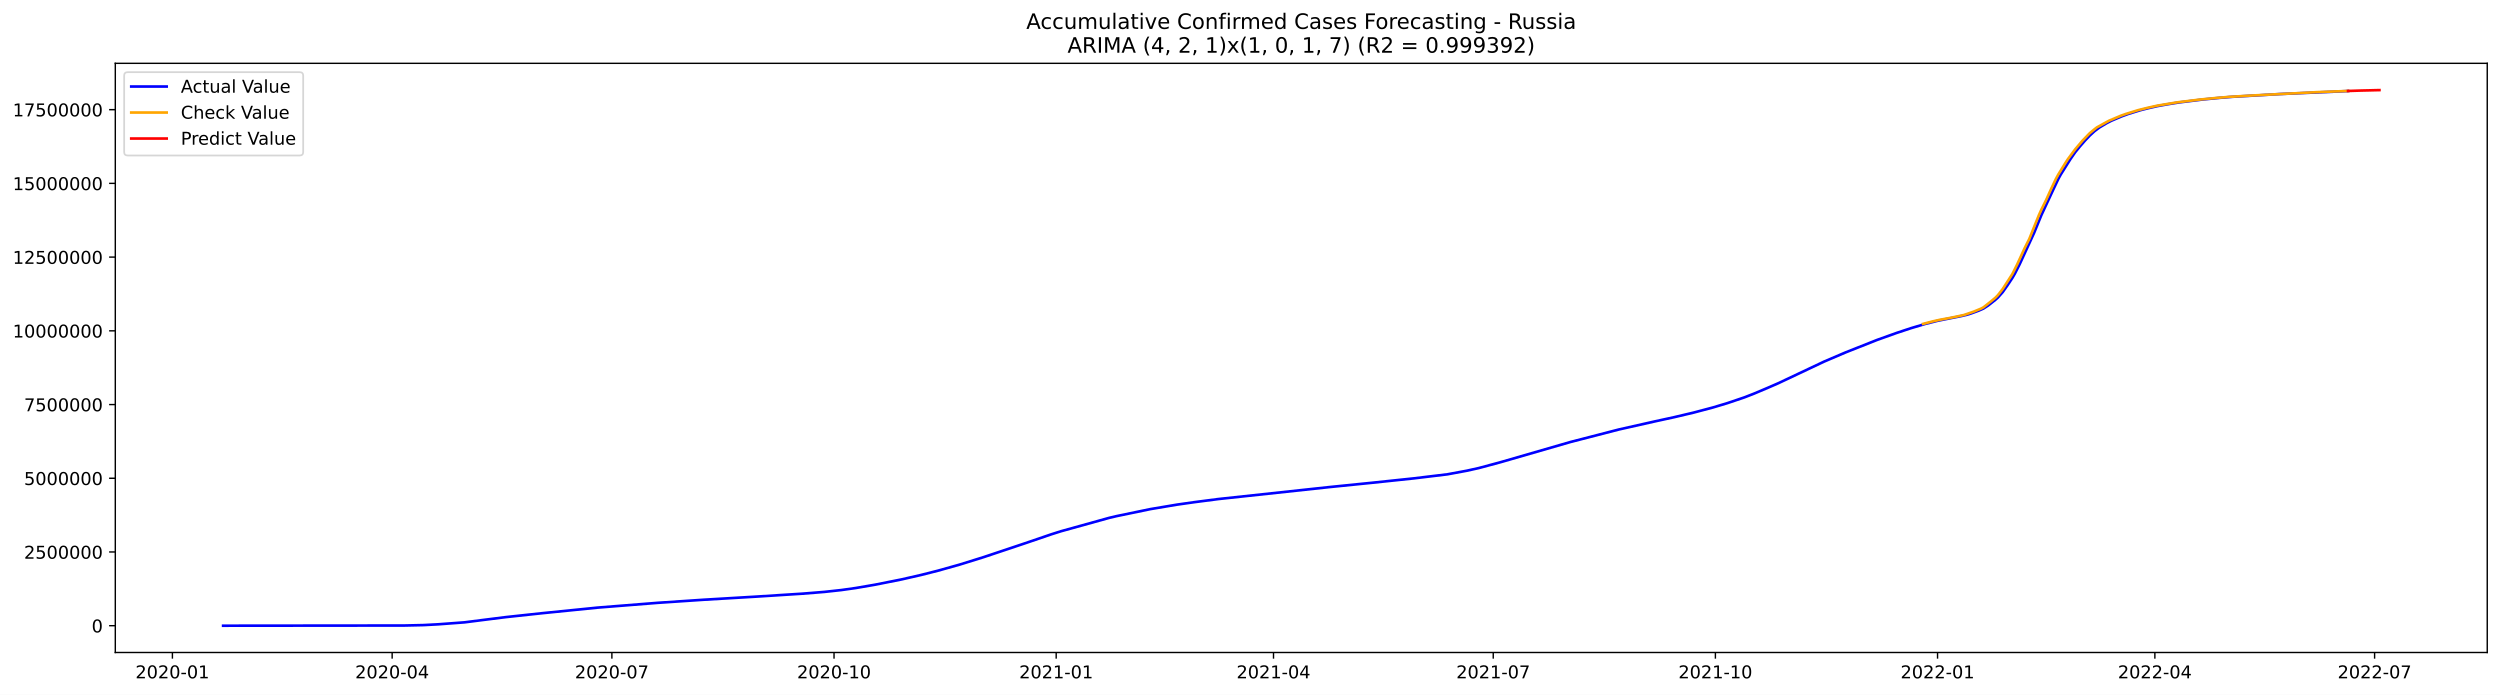
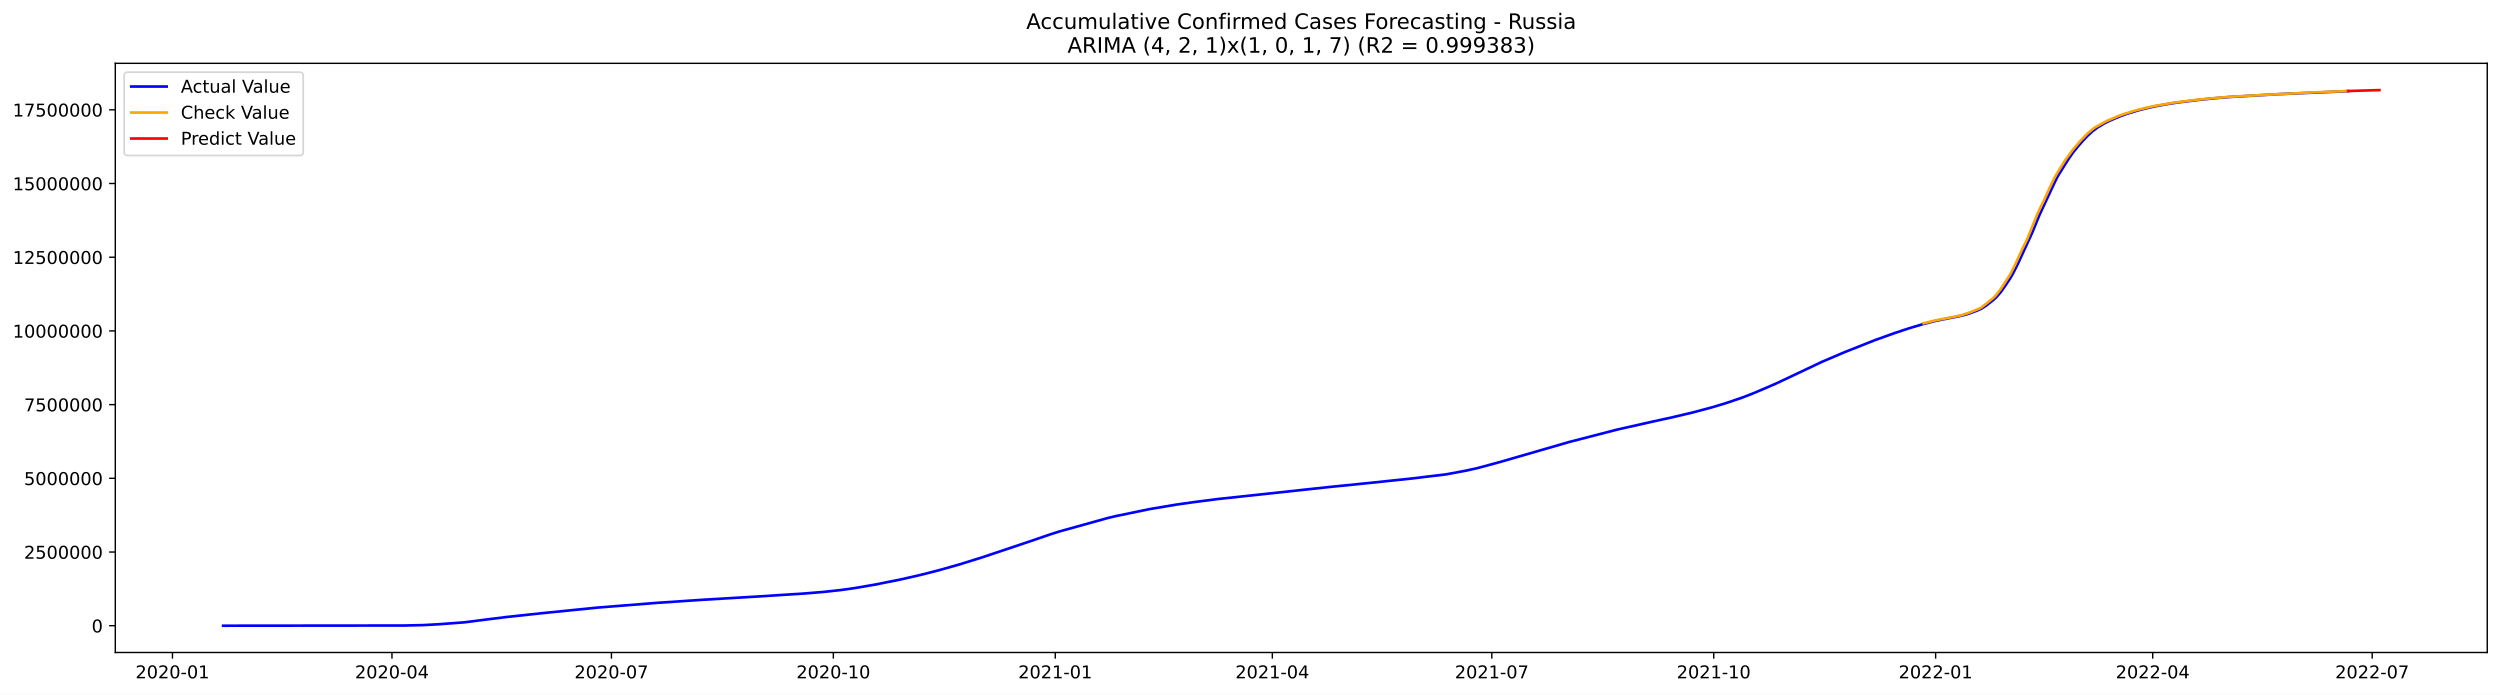
<svg xmlns="http://www.w3.org/2000/svg" xmlns:xlink="http://www.w3.org/1999/xlink" width="1411.5pt" height="392.274pt" viewBox="0 0 1411.5 392.274" version="1.1">
  <defs>
    <style type="text/css">*{stroke-linejoin: round; stroke-linecap: butt}</style>
  </defs>
  <g id="figure_1">
    <g id="patch_1">
      <path d="M 0 392.274  L 1411.5 392.274  L 1411.5 0  L 0 0  z " style="fill: #ffffff" />
    </g>
    <g id="axes_1">
      <g id="patch_2">
        <path d="M 65.1 368.396  L 1404.3 368.396  L 1404.3 35.755  L 65.1 35.755  z " style="fill: #ffffff" />
      </g>
      <g id="matplotlib.axis_1">
        <g id="xtick_1">
          <g id="line2d_1">
            <defs>
-               <path id="ma2955de0ef" d="M 0 0  L 0 3.5  " style="stroke: #000000; stroke-width: 0.8" />
+               <path id="m2bcd491596" d="M 0 0  L 0 3.5  " style="stroke: #000000; stroke-width: 0.8" />
            </defs>
            <g>
-               <use xlink:href="#ma2955de0ef" x="97.343" y="368.396" style="stroke: #000000; stroke-width: 0.8" />
+               <use xlink:href="#m2bcd491596" x="97.375" y="368.396" style="stroke: #000000; stroke-width: 0.8" />
            </g>
          </g>
          <g id="text_1">
-             <g transform="translate(76.45137 382.9939)scale(0.1 -0.1)">
+             <g transform="translate(76.4834 382.9939)scale(0.1 -0.1)">
              <defs>
                <path id="DejaVuSans-32" d="M 1228 531  L 3431 531  L 3431 0  L 469 0  L 469 531  Q 828 903 1448 1529  Q 2069 2156 2228 2338  Q 2531 2678 2651 2914  Q 2772 3150 2772 3378  Q 2772 3750 2511 3984  Q 2250 4219 1831 4219  Q 1534 4219 1204 4116  Q 875 4013 500 3803  L 500 4441  Q 881 4594 1212 4672  Q 1544 4750 1819 4750  Q 2544 4750 2975 4387  Q 3406 4025 3406 3419  Q 3406 3131 3298 2873  Q 3191 2616 2906 2266  Q 2828 2175 2409 1742  Q 1991 1309 1228 531  z " transform="scale(0.015625)" />
                <path id="DejaVuSans-30" d="M 2034 4250  Q 1547 4250 1301 3770  Q 1056 3291 1056 2328  Q 1056 1369 1301 889  Q 1547 409 2034 409  Q 2525 409 2770 889  Q 3016 1369 3016 2328  Q 3016 3291 2770 3770  Q 2525 4250 2034 4250  z M 2034 4750  Q 2819 4750 3233 4129  Q 3647 3509 3647 2328  Q 3647 1150 3233 529  Q 2819 -91 2034 -91  Q 1250 -91 836 529  Q 422 1150 422 2328  Q 422 3509 836 4129  Q 1250 4750 2034 4750  z " transform="scale(0.015625)" />
                <path id="DejaVuSans-2d" d="M 313 2009  L 1997 2009  L 1997 1497  L 313 1497  L 313 2009  z " transform="scale(0.015625)" />
                <path id="DejaVuSans-31" d="M 794 531  L 1825 531  L 1825 4091  L 703 3866  L 703 4441  L 1819 4666  L 2450 4666  L 2450 531  L 3481 531  L 3481 0  L 794 0  L 794 531  z " transform="scale(0.015625)" />
              </defs>
              <use xlink:href="#DejaVuSans-32" />
              <use xlink:href="#DejaVuSans-30" x="63.623" />
              <use xlink:href="#DejaVuSans-32" x="127.246" />
              <use xlink:href="#DejaVuSans-30" x="190.869" />
              <use xlink:href="#DejaVuSans-2d" x="254.492" />
              <use xlink:href="#DejaVuSans-30" x="290.576" />
              <use xlink:href="#DejaVuSans-31" x="354.199" />
            </g>
          </g>
        </g>
        <g id="xtick_2">
          <g id="line2d_2">
            <g>
-               <use xlink:href="#ma2955de0ef" x="221.406" y="368.396" style="stroke: #000000; stroke-width: 0.8" />
+               <use xlink:href="#m2bcd491596" x="221.299" y="368.396" style="stroke: #000000; stroke-width: 0.8" />
            </g>
          </g>
          <g id="text_2">
-             <g transform="translate(200.5145 382.9939)scale(0.1 -0.1)">
+             <g transform="translate(200.4077 382.9939)scale(0.1 -0.1)">
              <defs>
                <path id="DejaVuSans-34" d="M 2419 4116  L 825 1625  L 2419 1625  L 2419 4116  z M 2253 4666  L 3047 4666  L 3047 1625  L 3713 1625  L 3713 1100  L 3047 1100  L 3047 0  L 2419 0  L 2419 1100  L 313 1100  L 313 1709  L 2253 4666  z " transform="scale(0.015625)" />
              </defs>
              <use xlink:href="#DejaVuSans-32" />
              <use xlink:href="#DejaVuSans-30" x="63.623" />
              <use xlink:href="#DejaVuSans-32" x="127.246" />
              <use xlink:href="#DejaVuSans-30" x="190.869" />
              <use xlink:href="#DejaVuSans-2d" x="254.492" />
              <use xlink:href="#DejaVuSans-30" x="290.576" />
              <use xlink:href="#DejaVuSans-34" x="354.199" />
            </g>
          </g>
        </g>
        <g id="xtick_3">
          <g id="line2d_3">
            <g>
-               <use xlink:href="#ma2955de0ef" x="345.469" y="368.396" style="stroke: #000000; stroke-width: 0.8" />
+               <use xlink:href="#m2bcd491596" x="345.223" y="368.396" style="stroke: #000000; stroke-width: 0.8" />
            </g>
          </g>
          <g id="text_3">
-             <g transform="translate(324.5776 382.9939)scale(0.1 -0.1)">
+             <g transform="translate(324.3321 382.9939)scale(0.1 -0.1)">
              <defs>
                <path id="DejaVuSans-37" d="M 525 4666  L 3525 4666  L 3525 4397  L 1831 0  L 1172 0  L 2766 4134  L 525 4134  L 525 4666  z " transform="scale(0.015625)" />
              </defs>
              <use xlink:href="#DejaVuSans-32" />
              <use xlink:href="#DejaVuSans-30" x="63.623" />
              <use xlink:href="#DejaVuSans-32" x="127.246" />
              <use xlink:href="#DejaVuSans-30" x="190.869" />
              <use xlink:href="#DejaVuSans-2d" x="254.492" />
              <use xlink:href="#DejaVuSans-30" x="290.576" />
              <use xlink:href="#DejaVuSans-37" x="354.199" />
            </g>
          </g>
        </g>
        <g id="xtick_4">
          <g id="line2d_4">
            <g>
-               <use xlink:href="#ma2955de0ef" x="470.895" y="368.396" style="stroke: #000000; stroke-width: 0.8" />
+               <use xlink:href="#m2bcd491596" x="470.51" y="368.396" style="stroke: #000000; stroke-width: 0.8" />
            </g>
          </g>
          <g id="text_4">
-             <g transform="translate(450.0041 382.9939)scale(0.1 -0.1)">
+             <g transform="translate(449.6182 382.9939)scale(0.1 -0.1)">
              <use xlink:href="#DejaVuSans-32" />
              <use xlink:href="#DejaVuSans-30" x="63.623" />
              <use xlink:href="#DejaVuSans-32" x="127.246" />
              <use xlink:href="#DejaVuSans-30" x="190.869" />
              <use xlink:href="#DejaVuSans-2d" x="254.492" />
              <use xlink:href="#DejaVuSans-31" x="290.576" />
              <use xlink:href="#DejaVuSans-30" x="354.199" />
            </g>
          </g>
        </g>
        <g id="xtick_5">
          <g id="line2d_5">
            <g>
-               <use xlink:href="#ma2955de0ef" x="596.322" y="368.396" style="stroke: #000000; stroke-width: 0.8" />
+               <use xlink:href="#m2bcd491596" x="595.796" y="368.396" style="stroke: #000000; stroke-width: 0.8" />
            </g>
          </g>
          <g id="text_5">
-             <g transform="translate(575.4305 382.9939)scale(0.1 -0.1)">
+             <g transform="translate(574.9044 382.9939)scale(0.1 -0.1)">
              <use xlink:href="#DejaVuSans-32" />
              <use xlink:href="#DejaVuSans-30" x="63.623" />
              <use xlink:href="#DejaVuSans-32" x="127.246" />
              <use xlink:href="#DejaVuSans-31" x="190.869" />
              <use xlink:href="#DejaVuSans-2d" x="254.492" />
              <use xlink:href="#DejaVuSans-30" x="290.576" />
              <use xlink:href="#DejaVuSans-31" x="354.199" />
            </g>
          </g>
        </g>
        <g id="xtick_6">
          <g id="line2d_6">
            <g>
-               <use xlink:href="#ma2955de0ef" x="719.022" y="368.396" style="stroke: #000000; stroke-width: 0.8" />
+               <use xlink:href="#m2bcd491596" x="718.358" y="368.396" style="stroke: #000000; stroke-width: 0.8" />
            </g>
          </g>
          <g id="text_6">
-             <g transform="translate(698.1303 382.9939)scale(0.1 -0.1)">
+             <g transform="translate(697.4669 382.9939)scale(0.1 -0.1)">
              <use xlink:href="#DejaVuSans-32" />
              <use xlink:href="#DejaVuSans-30" x="63.623" />
              <use xlink:href="#DejaVuSans-32" x="127.246" />
              <use xlink:href="#DejaVuSans-31" x="190.869" />
              <use xlink:href="#DejaVuSans-2d" x="254.492" />
              <use xlink:href="#DejaVuSans-30" x="290.576" />
              <use xlink:href="#DejaVuSans-34" x="354.199" />
            </g>
          </g>
        </g>
        <g id="xtick_7">
          <g id="line2d_7">
            <g>
-               <use xlink:href="#ma2955de0ef" x="843.085" y="368.396" style="stroke: #000000; stroke-width: 0.8" />
+               <use xlink:href="#m2bcd491596" x="842.283" y="368.396" style="stroke: #000000; stroke-width: 0.8" />
            </g>
          </g>
          <g id="text_7">
-             <g transform="translate(822.1934 382.9939)scale(0.1 -0.1)">
+             <g transform="translate(821.3913 382.9939)scale(0.1 -0.1)">
              <use xlink:href="#DejaVuSans-32" />
              <use xlink:href="#DejaVuSans-30" x="63.623" />
              <use xlink:href="#DejaVuSans-32" x="127.246" />
              <use xlink:href="#DejaVuSans-31" x="190.869" />
              <use xlink:href="#DejaVuSans-2d" x="254.492" />
              <use xlink:href="#DejaVuSans-30" x="290.576" />
              <use xlink:href="#DejaVuSans-37" x="354.199" />
            </g>
          </g>
        </g>
        <g id="xtick_8">
          <g id="line2d_8">
            <g>
-               <use xlink:href="#ma2955de0ef" x="968.511" y="368.396" style="stroke: #000000; stroke-width: 0.8" />
+               <use xlink:href="#m2bcd491596" x="967.569" y="368.396" style="stroke: #000000; stroke-width: 0.8" />
            </g>
          </g>
          <g id="text_8">
-             <g transform="translate(947.6199 382.9939)scale(0.1 -0.1)">
+             <g transform="translate(946.6774 382.9939)scale(0.1 -0.1)">
              <use xlink:href="#DejaVuSans-32" />
              <use xlink:href="#DejaVuSans-30" x="63.623" />
              <use xlink:href="#DejaVuSans-32" x="127.246" />
              <use xlink:href="#DejaVuSans-31" x="190.869" />
              <use xlink:href="#DejaVuSans-2d" x="254.492" />
              <use xlink:href="#DejaVuSans-31" x="290.576" />
              <use xlink:href="#DejaVuSans-30" x="354.199" />
            </g>
          </g>
        </g>
        <g id="xtick_9">
          <g id="line2d_9">
            <g>
-               <use xlink:href="#ma2955de0ef" x="1093.938" y="368.396" style="stroke: #000000; stroke-width: 0.8" />
+               <use xlink:href="#m2bcd491596" x="1092.855" y="368.396" style="stroke: #000000; stroke-width: 0.8" />
            </g>
          </g>
          <g id="text_9">
-             <g transform="translate(1073.046 382.9939)scale(0.1 -0.1)">
+             <g transform="translate(1071.964 382.9939)scale(0.1 -0.1)">
              <use xlink:href="#DejaVuSans-32" />
              <use xlink:href="#DejaVuSans-30" x="63.623" />
              <use xlink:href="#DejaVuSans-32" x="127.246" />
              <use xlink:href="#DejaVuSans-32" x="190.869" />
              <use xlink:href="#DejaVuSans-2d" x="254.492" />
              <use xlink:href="#DejaVuSans-30" x="290.576" />
              <use xlink:href="#DejaVuSans-31" x="354.199" />
            </g>
          </g>
        </g>
        <g id="xtick_10">
          <g id="line2d_10">
            <g>
-               <use xlink:href="#ma2955de0ef" x="1216.637" y="368.396" style="stroke: #000000; stroke-width: 0.8" />
+               <use xlink:href="#m2bcd491596" x="1215.418" y="368.396" style="stroke: #000000; stroke-width: 0.8" />
            </g>
          </g>
          <g id="text_10">
-             <g transform="translate(1195.746 382.9939)scale(0.1 -0.1)">
+             <g transform="translate(1194.526 382.9939)scale(0.1 -0.1)">
              <use xlink:href="#DejaVuSans-32" />
              <use xlink:href="#DejaVuSans-30" x="63.623" />
              <use xlink:href="#DejaVuSans-32" x="127.246" />
              <use xlink:href="#DejaVuSans-32" x="190.869" />
              <use xlink:href="#DejaVuSans-2d" x="254.492" />
              <use xlink:href="#DejaVuSans-30" x="290.576" />
              <use xlink:href="#DejaVuSans-34" x="354.199" />
            </g>
          </g>
        </g>
        <g id="xtick_11">
          <g id="line2d_11">
            <g>
-               <use xlink:href="#ma2955de0ef" x="1340.701" y="368.396" style="stroke: #000000; stroke-width: 0.8" />
+               <use xlink:href="#m2bcd491596" x="1339.342" y="368.396" style="stroke: #000000; stroke-width: 0.8" />
            </g>
          </g>
          <g id="text_11">
-             <g transform="translate(1319.809 382.9939)scale(0.1 -0.1)">
+             <g transform="translate(1318.45 382.9939)scale(0.1 -0.1)">
              <use xlink:href="#DejaVuSans-32" />
              <use xlink:href="#DejaVuSans-30" x="63.623" />
              <use xlink:href="#DejaVuSans-32" x="127.246" />
              <use xlink:href="#DejaVuSans-32" x="190.869" />
              <use xlink:href="#DejaVuSans-2d" x="254.492" />
              <use xlink:href="#DejaVuSans-30" x="290.576" />
              <use xlink:href="#DejaVuSans-37" x="354.199" />
            </g>
          </g>
        </g>
      </g>
      <g id="matplotlib.axis_2">
        <g id="ytick_1">
          <g id="line2d_12">
            <defs>
-               <path id="m920e3a5fd8" d="M 0 0  L -3.5 0  " style="stroke: #000000; stroke-width: 0.8" />
+               <path id="mdafde682a3" d="M 0 0  L -3.5 0  " style="stroke: #000000; stroke-width: 0.8" />
            </defs>
            <g>
-               <use xlink:href="#m920e3a5fd8" x="65.1" y="353.276" style="stroke: #000000; stroke-width: 0.8" />
+               <use xlink:href="#mdafde682a3" x="65.1" y="353.276" style="stroke: #000000; stroke-width: 0.8" />
            </g>
          </g>
          <g id="text_12">
            <g transform="translate(51.7375 357.0747)scale(0.1 -0.1)">
              <use xlink:href="#DejaVuSans-30" />
            </g>
          </g>
        </g>
        <g id="ytick_2">
          <g id="line2d_13">
            <g>
-               <use xlink:href="#m920e3a5fd8" x="65.1" y="311.653" style="stroke: #000000; stroke-width: 0.8" />
+               <use xlink:href="#mdafde682a3" x="65.1" y="311.666" style="stroke: #000000; stroke-width: 0.8" />
            </g>
          </g>
          <g id="text_13">
-             <g transform="translate(13.5625 315.4525)scale(0.1 -0.1)">
+             <g transform="translate(13.5625 315.4649)scale(0.1 -0.1)">
              <defs>
                <path id="DejaVuSans-35" d="M 691 4666  L 3169 4666  L 3169 4134  L 1269 4134  L 1269 2991  Q 1406 3038 1543 3061  Q 1681 3084 1819 3084  Q 2600 3084 3056 2656  Q 3513 2228 3513 1497  Q 3513 744 3044 326  Q 2575 -91 1722 -91  Q 1428 -91 1123 -41  Q 819 9 494 109  L 494 744  Q 775 591 1075 516  Q 1375 441 1709 441  Q 2250 441 2565 725  Q 2881 1009 2881 1497  Q 2881 1984 2565 2268  Q 2250 2553 1709 2553  Q 1456 2553 1204 2497  Q 953 2441 691 2322  L 691 4666  z " transform="scale(0.015625)" />
              </defs>
              <use xlink:href="#DejaVuSans-32" />
              <use xlink:href="#DejaVuSans-35" x="63.623" />
              <use xlink:href="#DejaVuSans-30" x="127.246" />
              <use xlink:href="#DejaVuSans-30" x="190.869" />
              <use xlink:href="#DejaVuSans-30" x="254.492" />
              <use xlink:href="#DejaVuSans-30" x="318.115" />
              <use xlink:href="#DejaVuSans-30" x="381.738" />
            </g>
          </g>
        </g>
        <g id="ytick_3">
          <g id="line2d_14">
            <g>
-               <use xlink:href="#m920e3a5fd8" x="65.1" y="270.031" style="stroke: #000000; stroke-width: 0.8" />
+               <use xlink:href="#mdafde682a3" x="65.1" y="270.056" style="stroke: #000000; stroke-width: 0.8" />
            </g>
          </g>
          <g id="text_14">
-             <g transform="translate(13.5625 273.8302)scale(0.1 -0.1)">
+             <g transform="translate(13.5625 273.8552)scale(0.1 -0.1)">
              <use xlink:href="#DejaVuSans-35" />
              <use xlink:href="#DejaVuSans-30" x="63.623" />
              <use xlink:href="#DejaVuSans-30" x="127.246" />
              <use xlink:href="#DejaVuSans-30" x="190.869" />
              <use xlink:href="#DejaVuSans-30" x="254.492" />
              <use xlink:href="#DejaVuSans-30" x="318.115" />
              <use xlink:href="#DejaVuSans-30" x="381.738" />
            </g>
          </g>
        </g>
        <g id="ytick_4">
          <g id="line2d_15">
            <g>
-               <use xlink:href="#m920e3a5fd8" x="65.1" y="228.409" style="stroke: #000000; stroke-width: 0.8" />
+               <use xlink:href="#mdafde682a3" x="65.1" y="228.446" style="stroke: #000000; stroke-width: 0.8" />
            </g>
          </g>
          <g id="text_15">
-             <g transform="translate(13.5625 232.2079)scale(0.1 -0.1)">
+             <g transform="translate(13.5625 232.2454)scale(0.1 -0.1)">
              <use xlink:href="#DejaVuSans-37" />
              <use xlink:href="#DejaVuSans-35" x="63.623" />
              <use xlink:href="#DejaVuSans-30" x="127.246" />
              <use xlink:href="#DejaVuSans-30" x="190.869" />
              <use xlink:href="#DejaVuSans-30" x="254.492" />
              <use xlink:href="#DejaVuSans-30" x="318.115" />
              <use xlink:href="#DejaVuSans-30" x="381.738" />
            </g>
          </g>
        </g>
        <g id="ytick_5">
          <g id="line2d_16">
            <g>
-               <use xlink:href="#m920e3a5fd8" x="65.1" y="186.786" style="stroke: #000000; stroke-width: 0.8" />
+               <use xlink:href="#mdafde682a3" x="65.1" y="186.836" style="stroke: #000000; stroke-width: 0.8" />
            </g>
          </g>
          <g id="text_16">
-             <g transform="translate(7.2 190.5857)scale(0.1 -0.1)">
+             <g transform="translate(7.2 190.6356)scale(0.1 -0.1)">
              <use xlink:href="#DejaVuSans-31" />
              <use xlink:href="#DejaVuSans-30" x="63.623" />
              <use xlink:href="#DejaVuSans-30" x="127.246" />
              <use xlink:href="#DejaVuSans-30" x="190.869" />
              <use xlink:href="#DejaVuSans-30" x="254.492" />
              <use xlink:href="#DejaVuSans-30" x="318.115" />
              <use xlink:href="#DejaVuSans-30" x="381.738" />
              <use xlink:href="#DejaVuSans-30" x="445.361" />
            </g>
          </g>
        </g>
        <g id="ytick_6">
          <g id="line2d_17">
            <g>
-               <use xlink:href="#m920e3a5fd8" x="65.1" y="145.164" style="stroke: #000000; stroke-width: 0.8" />
+               <use xlink:href="#mdafde682a3" x="65.1" y="145.227" style="stroke: #000000; stroke-width: 0.8" />
            </g>
          </g>
          <g id="text_17">
-             <g transform="translate(7.2 148.9634)scale(0.1 -0.1)">
+             <g transform="translate(7.2 149.0258)scale(0.1 -0.1)">
              <use xlink:href="#DejaVuSans-31" />
              <use xlink:href="#DejaVuSans-32" x="63.623" />
              <use xlink:href="#DejaVuSans-35" x="127.246" />
              <use xlink:href="#DejaVuSans-30" x="190.869" />
              <use xlink:href="#DejaVuSans-30" x="254.492" />
              <use xlink:href="#DejaVuSans-30" x="318.115" />
              <use xlink:href="#DejaVuSans-30" x="381.738" />
              <use xlink:href="#DejaVuSans-30" x="445.361" />
            </g>
          </g>
        </g>
        <g id="ytick_7">
          <g id="line2d_18">
            <g>
-               <use xlink:href="#m920e3a5fd8" x="65.1" y="103.542" style="stroke: #000000; stroke-width: 0.8" />
+               <use xlink:href="#mdafde682a3" x="65.1" y="103.617" style="stroke: #000000; stroke-width: 0.8" />
            </g>
          </g>
          <g id="text_18">
-             <g transform="translate(7.2 107.3411)scale(0.1 -0.1)">
+             <g transform="translate(7.2 107.4161)scale(0.1 -0.1)">
              <use xlink:href="#DejaVuSans-31" />
              <use xlink:href="#DejaVuSans-35" x="63.623" />
              <use xlink:href="#DejaVuSans-30" x="127.246" />
              <use xlink:href="#DejaVuSans-30" x="190.869" />
              <use xlink:href="#DejaVuSans-30" x="254.492" />
              <use xlink:href="#DejaVuSans-30" x="318.115" />
              <use xlink:href="#DejaVuSans-30" x="381.738" />
              <use xlink:href="#DejaVuSans-30" x="445.361" />
            </g>
          </g>
        </g>
        <g id="ytick_8">
          <g id="line2d_19">
            <g>
-               <use xlink:href="#m920e3a5fd8" x="65.1" y="61.92" style="stroke: #000000; stroke-width: 0.8" />
+               <use xlink:href="#mdafde682a3" x="65.1" y="62.007" style="stroke: #000000; stroke-width: 0.8" />
            </g>
          </g>
          <g id="text_19">
-             <g transform="translate(7.2 65.71888)scale(0.1 -0.1)">
+             <g transform="translate(7.2 65.80628)scale(0.1 -0.1)">
              <use xlink:href="#DejaVuSans-31" />
              <use xlink:href="#DejaVuSans-37" x="63.623" />
              <use xlink:href="#DejaVuSans-35" x="127.246" />
              <use xlink:href="#DejaVuSans-30" x="190.869" />
              <use xlink:href="#DejaVuSans-30" x="254.492" />
              <use xlink:href="#DejaVuSans-30" x="318.115" />
              <use xlink:href="#DejaVuSans-30" x="381.738" />
              <use xlink:href="#DejaVuSans-30" x="445.361" />
            </g>
          </g>
        </g>
      </g>
      <g id="line2d_20">
-         <path d="M 125.973 353.276  L 228.223 353.17  L 239.129 352.924  L 247.309 352.491  L 262.306 351.37  L 271.849 350.148  L 285.482 348.436  L 305.932 346.23  L 337.289 343.067  L 371.372 340.352  L 397.276 338.615  L 427.269 336.835  L 453.172 335.179  L 465.442 334.191  L 474.985 333.146  L 483.165 331.994  L 494.072 330.12  L 509.069 327.129  L 519.975 324.638  L 529.519 322.219  L 541.789 318.781  L 555.422 314.532  L 573.145 308.609  L 578.599 306.782  L 593.595 301.664  L 599.049 299.937  L 626.315 292.366  L 630.405 291.404  L 649.492 287.446  L 664.488 284.925  L 674.032 283.564  L 687.665 281.789  L 750.378 275.026  L 774.918 272.544  L 798.095 270.104  L 817.182 267.801  L 828.088 265.782  L 834.905 264.27  L 847.175 260.97  L 886.711 249.545  L 913.978 242.502  L 934.428 237.901  L 945.335 235.521  L 956.241 232.945  L 967.148 230.055  L 975.328 227.594  L 984.871 224.365  L 990.325 222.24  L 998.505 218.78  L 1003.958 216.405  L 1029.861 204.166  L 1042.131 198.925  L 1059.854 191.907  L 1070.761 187.999  L 1078.941 185.289  L 1087.121 182.852  L 1093.938 181.126  L 1099.391 180.032  L 1107.571 178.41  L 1110.298 177.765  L 1113.024 176.923  L 1117.114 175.418  L 1119.841 174.218  L 1122.568 172.455  L 1126.658 169.218  L 1128.021 167.985  L 1130.748 164.898  L 1133.474 161.025  L 1136.201 156.901  L 1137.564 154.553  L 1140.291 149.199  L 1148.471 131.446  L 1152.561 121.457  L 1159.378 106.831  L 1162.104 101.082  L 1163.468 98.587  L 1168.921 89.897  L 1171.648 85.963  L 1174.374 82.603  L 1177.101 79.471  L 1179.828 76.579  L 1182.554 74.069  L 1185.281 72.015  L 1189.371 69.566  L 1192.098 68.166  L 1197.551 65.835  L 1201.641 64.317  L 1208.458 62.223  L 1212.548 61.18  L 1218.001 59.93  L 1223.454 58.935  L 1230.271 57.833  L 1243.904 56.146  L 1253.447 55.221  L 1260.264 54.667  L 1287.531 53.084  L 1325.704 51.393  L 1325.704 51.393  " clip-path="url(#p90db22e107)" style="fill: none; stroke: #0000ff; stroke-width: 1.5; stroke-linecap: square" />
+         <path d="M 125.973 353.276  L 228.108 353.17  L 239.003 352.924  L 247.173 352.491  L 262.153 351.371  L 271.686 350.149  L 285.304 348.437  L 305.731 346.232  L 337.053 343.07  L 371.098 340.356  L 396.972 338.619  L 426.932 336.84  L 452.806 335.184  L 465.062 334.197  L 474.595 333.152  L 482.766 332.001  L 493.66 330.127  L 508.64 327.137  L 519.535 324.647  L 529.067 322.228  L 541.324 318.792  L 554.942 314.543  L 572.645 308.622  L 578.092 306.795  L 593.072 301.679  L 598.519 299.953  L 625.756 292.385  L 629.841 291.423  L 648.906 287.466  L 663.886 284.945  L 673.419 283.585  L 687.037 281.811  L 749.68 275.049  L 774.192 272.568  L 797.343 270.129  L 816.408 267.827  L 827.303 265.808  L 834.112 264.297  L 846.368 260.998  L 885.86 249.576  L 913.097 242.535  L 933.524 237.935  L 944.418 235.556  L 955.313 232.981  L 966.207 230.092  L 974.378 227.632  L 983.91 224.403  L 989.358 222.279  L 997.529 218.821  L 1002.976 216.446  L 1028.85 204.21  L 1041.106 198.972  L 1058.81 191.956  L 1069.704 188.049  L 1077.875 185.339  L 1086.046 182.903  L 1092.855 181.177  L 1098.302 180.084  L 1106.473 178.463  L 1109.197 177.818  L 1111.92 176.976  L 1116.006 175.471  L 1118.729 174.272  L 1121.453 172.509  L 1125.538 169.273  L 1126.9 168.04  L 1129.624 164.955  L 1132.347 161.083  L 1135.071 156.96  L 1136.433 154.613  L 1139.156 149.26  L 1147.327 131.512  L 1151.413 121.527  L 1158.222 106.905  L 1160.945 101.157  L 1162.307 98.663  L 1167.754 89.976  L 1170.478 86.043  L 1173.202 82.684  L 1175.925 79.553  L 1178.649 76.662  L 1181.372 74.153  L 1184.096 72.099  L 1188.181 69.651  L 1190.905 68.252  L 1196.352 65.921  L 1200.438 64.403  L 1207.247 62.31  L 1211.332 61.268  L 1216.779 60.018  L 1222.227 59.023  L 1229.036 57.922  L 1242.654 56.235  L 1252.186 55.311  L 1258.995 54.756  L 1286.231 53.174  L 1325.724 51.443  L 1325.724 51.443  " clip-path="url(#p9c20c60bc9)" style="fill: none; stroke: #0000ff; stroke-width: 1.5; stroke-linecap: square" />
      </g>
      <g id="line2d_21">
-         <path d="M 1085.758 182.863  L 1091.211 181.454  L 1095.301 180.536  L 1100.754 179.537  L 1104.844 178.708  L 1108.934 177.815  L 1114.388 175.933  L 1118.478 174.248  L 1119.841 173.523  L 1123.931 170.306  L 1126.658 168.051  L 1128.021 166.646  L 1130.748 163.132  L 1136.201 154.697  L 1138.928 149.244  L 1143.018 140.324  L 1145.744 134.873  L 1151.198 121.365  L 1152.561 118.356  L 1155.288 112.838  L 1158.014 106.809  L 1160.741 101.047  L 1162.104 98.545  L 1166.194 91.91  L 1167.558 89.815  L 1171.648 84.297  L 1175.738 79.467  L 1179.828 75.233  L 1182.554 72.971  L 1183.918 71.911  L 1189.371 68.894  L 1190.734 68.16  L 1197.551 65.284  L 1200.278 64.324  L 1207.094 62.217  L 1212.548 60.858  L 1218.001 59.647  L 1228.907 57.83  L 1242.541 56.147  L 1250.721 55.352  L 1258.901 54.663  L 1271.171 53.941  L 1307.981 52.029  L 1325.704 51.354  L 1325.704 51.354  " clip-path="url(#p90db22e107)" style="fill: none; stroke: #ffa500; stroke-width: 1.5; stroke-linecap: square" />
+         <path d="M 1086.046 182.536  L 1092.855 180.871  L 1098.302 179.821  L 1102.388 179.025  L 1107.835 177.868  L 1113.282 175.986  L 1117.367 174.302  L 1118.729 173.577  L 1122.815 170.361  L 1125.538 168.107  L 1126.9 166.703  L 1129.624 163.188  L 1135.071 154.756  L 1137.795 149.305  L 1141.88 140.388  L 1144.604 134.938  L 1150.051 121.435  L 1151.413 118.425  L 1154.136 112.91  L 1156.86 106.882  L 1159.583 101.123  L 1160.945 98.622  L 1165.031 91.988  L 1166.392 89.894  L 1170.478 84.377  L 1174.563 79.549  L 1178.649 75.316  L 1181.372 73.055  L 1182.734 71.996  L 1188.181 68.98  L 1189.543 68.246  L 1196.352 65.37  L 1199.076 64.411  L 1205.885 62.304  L 1211.332 60.946  L 1216.779 59.735  L 1227.674 57.919  L 1241.292 56.236  L 1249.463 55.441  L 1257.633 54.752  L 1269.89 54.03  L 1306.659 52.119  L 1324.362 51.444  L 1325.724 51.403  L 1325.724 51.403  " clip-path="url(#p9c20c60bc9)" style="fill: none; stroke: #ffa500; stroke-width: 1.5; stroke-linecap: square" />
      </g>
      <g id="line2d_22">
-         <path d="M 1325.704 51.354  L 1327.067 51.316  L 1328.431 51.272  L 1329.794 51.226  L 1331.157 51.182  L 1332.521 51.141  L 1333.884 51.105  L 1335.247 51.073  L 1336.611 51.042  L 1337.974 51.007  L 1339.337 50.972  L 1340.701 50.937  L 1342.064 50.904  L 1343.427 50.876  " clip-path="url(#p90db22e107)" style="fill: none; stroke: #ff0000; stroke-width: 1.5; stroke-linecap: square" />
+         <path d="M 1325.724 51.403  L 1327.086 51.356  L 1328.447 51.309  L 1329.809 51.261  L 1331.171 51.217  L 1332.533 51.178  L 1333.895 51.141  L 1335.256 51.105  L 1336.618 51.065  L 1337.98 51.024  L 1339.342 50.983  L 1340.704 50.944  L 1342.065 50.909  L 1343.427 50.876  " clip-path="url(#p9c20c60bc9)" style="fill: none; stroke: #ff0000; stroke-width: 1.5; stroke-linecap: square" />
      </g>
      <g id="patch_3">
        <path d="M 65.1 368.396  L 65.1 35.755  " style="fill: none; stroke: #000000; stroke-width: 0.8; stroke-linejoin: miter; stroke-linecap: square" />
      </g>
      <g id="patch_4">
        <path d="M 1404.3 368.396  L 1404.3 35.755  " style="fill: none; stroke: #000000; stroke-width: 0.8; stroke-linejoin: miter; stroke-linecap: square" />
      </g>
      <g id="patch_5">
        <path d="M 65.1 368.396  L 1404.3 368.396  " style="fill: none; stroke: #000000; stroke-width: 0.8; stroke-linejoin: miter; stroke-linecap: square" />
      </g>
      <g id="patch_6">
        <path d="M 65.1 35.755  L 1404.3 35.755  " style="fill: none; stroke: #000000; stroke-width: 0.8; stroke-linejoin: miter; stroke-linecap: square" />
      </g>
      <g id="text_20">
        <g transform="translate(579.4322 16.31812)scale(0.12 -0.12)">
          <defs>
            <path id="DejaVuSans-41" d="M 2188 4044  L 1331 1722  L 3047 1722  L 2188 4044  z M 1831 4666  L 2547 4666  L 4325 0  L 3669 0  L 3244 1197  L 1141 1197  L 716 0  L 50 0  L 1831 4666  z " transform="scale(0.015625)" />
            <path id="DejaVuSans-63" d="M 3122 3366  L 3122 2828  Q 2878 2963 2633 3030  Q 2388 3097 2138 3097  Q 1578 3097 1268 2742  Q 959 2388 959 1747  Q 959 1106 1268 751  Q 1578 397 2138 397  Q 2388 397 2633 464  Q 2878 531 3122 666  L 3122 134  Q 2881 22 2623 -34  Q 2366 -91 2075 -91  Q 1284 -91 818 406  Q 353 903 353 1747  Q 353 2603 823 3093  Q 1294 3584 2113 3584  Q 2378 3584 2631 3529  Q 2884 3475 3122 3366  z " transform="scale(0.015625)" />
            <path id="DejaVuSans-75" d="M 544 1381  L 544 3500  L 1119 3500  L 1119 1403  Q 1119 906 1312 657  Q 1506 409 1894 409  Q 2359 409 2629 706  Q 2900 1003 2900 1516  L 2900 3500  L 3475 3500  L 3475 0  L 2900 0  L 2900 538  Q 2691 219 2414 64  Q 2138 -91 1772 -91  Q 1169 -91 856 284  Q 544 659 544 1381  z M 1991 3584  L 1991 3584  z " transform="scale(0.015625)" />
            <path id="DejaVuSans-6d" d="M 3328 2828  Q 3544 3216 3844 3400  Q 4144 3584 4550 3584  Q 5097 3584 5394 3201  Q 5691 2819 5691 2113  L 5691 0  L 5113 0  L 5113 2094  Q 5113 2597 4934 2840  Q 4756 3084 4391 3084  Q 3944 3084 3684 2787  Q 3425 2491 3425 1978  L 3425 0  L 2847 0  L 2847 2094  Q 2847 2600 2669 2842  Q 2491 3084 2119 3084  Q 1678 3084 1418 2786  Q 1159 2488 1159 1978  L 1159 0  L 581 0  L 581 3500  L 1159 3500  L 1159 2956  Q 1356 3278 1631 3431  Q 1906 3584 2284 3584  Q 2666 3584 2933 3390  Q 3200 3197 3328 2828  z " transform="scale(0.015625)" />
            <path id="DejaVuSans-6c" d="M 603 4863  L 1178 4863  L 1178 0  L 603 0  L 603 4863  z " transform="scale(0.015625)" />
            <path id="DejaVuSans-61" d="M 2194 1759  Q 1497 1759 1228 1600  Q 959 1441 959 1056  Q 959 750 1161 570  Q 1363 391 1709 391  Q 2188 391 2477 730  Q 2766 1069 2766 1631  L 2766 1759  L 2194 1759  z M 3341 1997  L 3341 0  L 2766 0  L 2766 531  Q 2569 213 2275 61  Q 1981 -91 1556 -91  Q 1019 -91 701 211  Q 384 513 384 1019  Q 384 1609 779 1909  Q 1175 2209 1959 2209  L 2766 2209  L 2766 2266  Q 2766 2663 2505 2880  Q 2244 3097 1772 3097  Q 1472 3097 1187 3025  Q 903 2953 641 2809  L 641 3341  Q 956 3463 1253 3523  Q 1550 3584 1831 3584  Q 2591 3584 2966 3190  Q 3341 2797 3341 1997  z " transform="scale(0.015625)" />
            <path id="DejaVuSans-74" d="M 1172 4494  L 1172 3500  L 2356 3500  L 2356 3053  L 1172 3053  L 1172 1153  Q 1172 725 1289 603  Q 1406 481 1766 481  L 2356 481  L 2356 0  L 1766 0  Q 1100 0 847 248  Q 594 497 594 1153  L 594 3053  L 172 3053  L 172 3500  L 594 3500  L 594 4494  L 1172 4494  z " transform="scale(0.015625)" />
            <path id="DejaVuSans-69" d="M 603 3500  L 1178 3500  L 1178 0  L 603 0  L 603 3500  z M 603 4863  L 1178 4863  L 1178 4134  L 603 4134  L 603 4863  z " transform="scale(0.015625)" />
            <path id="DejaVuSans-76" d="M 191 3500  L 800 3500  L 1894 563  L 2988 3500  L 3597 3500  L 2284 0  L 1503 0  L 191 3500  z " transform="scale(0.015625)" />
            <path id="DejaVuSans-65" d="M 3597 1894  L 3597 1613  L 953 1613  Q 991 1019 1311 708  Q 1631 397 2203 397  Q 2534 397 2845 478  Q 3156 559 3463 722  L 3463 178  Q 3153 47 2828 -22  Q 2503 -91 2169 -91  Q 1331 -91 842 396  Q 353 884 353 1716  Q 353 2575 817 3079  Q 1281 3584 2069 3584  Q 2775 3584 3186 3129  Q 3597 2675 3597 1894  z M 3022 2063  Q 3016 2534 2758 2815  Q 2500 3097 2075 3097  Q 1594 3097 1305 2825  Q 1016 2553 972 2059  L 3022 2063  z " transform="scale(0.015625)" />
            <path id="DejaVuSans-20" transform="scale(0.015625)" />
            <path id="DejaVuSans-43" d="M 4122 4306  L 4122 3641  Q 3803 3938 3442 4084  Q 3081 4231 2675 4231  Q 1875 4231 1450 3742  Q 1025 3253 1025 2328  Q 1025 1406 1450 917  Q 1875 428 2675 428  Q 3081 428 3442 575  Q 3803 722 4122 1019  L 4122 359  Q 3791 134 3420 21  Q 3050 -91 2638 -91  Q 1578 -91 968 557  Q 359 1206 359 2328  Q 359 3453 968 4101  Q 1578 4750 2638 4750  Q 3056 4750 3426 4639  Q 3797 4528 4122 4306  z " transform="scale(0.015625)" />
            <path id="DejaVuSans-6f" d="M 1959 3097  Q 1497 3097 1228 2736  Q 959 2375 959 1747  Q 959 1119 1226 758  Q 1494 397 1959 397  Q 2419 397 2687 759  Q 2956 1122 2956 1747  Q 2956 2369 2687 2733  Q 2419 3097 1959 3097  z M 1959 3584  Q 2709 3584 3137 3096  Q 3566 2609 3566 1747  Q 3566 888 3137 398  Q 2709 -91 1959 -91  Q 1206 -91 779 398  Q 353 888 353 1747  Q 353 2609 779 3096  Q 1206 3584 1959 3584  z " transform="scale(0.015625)" />
            <path id="DejaVuSans-6e" d="M 3513 2113  L 3513 0  L 2938 0  L 2938 2094  Q 2938 2591 2744 2837  Q 2550 3084 2163 3084  Q 1697 3084 1428 2787  Q 1159 2491 1159 1978  L 1159 0  L 581 0  L 581 3500  L 1159 3500  L 1159 2956  Q 1366 3272 1645 3428  Q 1925 3584 2291 3584  Q 2894 3584 3203 3211  Q 3513 2838 3513 2113  z " transform="scale(0.015625)" />
            <path id="DejaVuSans-66" d="M 2375 4863  L 2375 4384  L 1825 4384  Q 1516 4384 1395 4259  Q 1275 4134 1275 3809  L 1275 3500  L 2222 3500  L 2222 3053  L 1275 3053  L 1275 0  L 697 0  L 697 3053  L 147 3053  L 147 3500  L 697 3500  L 697 3744  Q 697 4328 969 4595  Q 1241 4863 1831 4863  L 2375 4863  z " transform="scale(0.015625)" />
            <path id="DejaVuSans-72" d="M 2631 2963  Q 2534 3019 2420 3045  Q 2306 3072 2169 3072  Q 1681 3072 1420 2755  Q 1159 2438 1159 1844  L 1159 0  L 581 0  L 581 3500  L 1159 3500  L 1159 2956  Q 1341 3275 1631 3429  Q 1922 3584 2338 3584  Q 2397 3584 2469 3576  Q 2541 3569 2628 3553  L 2631 2963  z " transform="scale(0.015625)" />
            <path id="DejaVuSans-64" d="M 2906 2969  L 2906 4863  L 3481 4863  L 3481 0  L 2906 0  L 2906 525  Q 2725 213 2448 61  Q 2172 -91 1784 -91  Q 1150 -91 751 415  Q 353 922 353 1747  Q 353 2572 751 3078  Q 1150 3584 1784 3584  Q 2172 3584 2448 3432  Q 2725 3281 2906 2969  z M 947 1747  Q 947 1113 1208 752  Q 1469 391 1925 391  Q 2381 391 2643 752  Q 2906 1113 2906 1747  Q 2906 2381 2643 2742  Q 2381 3103 1925 3103  Q 1469 3103 1208 2742  Q 947 2381 947 1747  z " transform="scale(0.015625)" />
            <path id="DejaVuSans-73" d="M 2834 3397  L 2834 2853  Q 2591 2978 2328 3040  Q 2066 3103 1784 3103  Q 1356 3103 1142 2972  Q 928 2841 928 2578  Q 928 2378 1081 2264  Q 1234 2150 1697 2047  L 1894 2003  Q 2506 1872 2764 1633  Q 3022 1394 3022 966  Q 3022 478 2636 193  Q 2250 -91 1575 -91  Q 1294 -91 989 -36  Q 684 19 347 128  L 347 722  Q 666 556 975 473  Q 1284 391 1588 391  Q 1994 391 2212 530  Q 2431 669 2431 922  Q 2431 1156 2273 1281  Q 2116 1406 1581 1522  L 1381 1569  Q 847 1681 609 1914  Q 372 2147 372 2553  Q 372 3047 722 3315  Q 1072 3584 1716 3584  Q 2034 3584 2315 3537  Q 2597 3491 2834 3397  z " transform="scale(0.015625)" />
            <path id="DejaVuSans-46" d="M 628 4666  L 3309 4666  L 3309 4134  L 1259 4134  L 1259 2759  L 3109 2759  L 3109 2228  L 1259 2228  L 1259 0  L 628 0  L 628 4666  z " transform="scale(0.015625)" />
            <path id="DejaVuSans-67" d="M 2906 1791  Q 2906 2416 2648 2759  Q 2391 3103 1925 3103  Q 1463 3103 1205 2759  Q 947 2416 947 1791  Q 947 1169 1205 825  Q 1463 481 1925 481  Q 2391 481 2648 825  Q 2906 1169 2906 1791  z M 3481 434  Q 3481 -459 3084 -895  Q 2688 -1331 1869 -1331  Q 1566 -1331 1297 -1286  Q 1028 -1241 775 -1147  L 775 -588  Q 1028 -725 1275 -790  Q 1522 -856 1778 -856  Q 2344 -856 2625 -561  Q 2906 -266 2906 331  L 2906 616  Q 2728 306 2450 153  Q 2172 0 1784 0  Q 1141 0 747 490  Q 353 981 353 1791  Q 353 2603 747 3093  Q 1141 3584 1784 3584  Q 2172 3584 2450 3431  Q 2728 3278 2906 2969  L 2906 3500  L 3481 3500  L 3481 434  z " transform="scale(0.015625)" />
            <path id="DejaVuSans-52" d="M 2841 2188  Q 3044 2119 3236 1894  Q 3428 1669 3622 1275  L 4263 0  L 3584 0  L 2988 1197  Q 2756 1666 2539 1819  Q 2322 1972 1947 1972  L 1259 1972  L 1259 0  L 628 0  L 628 4666  L 2053 4666  Q 2853 4666 3247 4331  Q 3641 3997 3641 3322  Q 3641 2881 3436 2590  Q 3231 2300 2841 2188  z M 1259 4147  L 1259 2491  L 2053 2491  Q 2509 2491 2742 2702  Q 2975 2913 2975 3322  Q 2975 3731 2742 3939  Q 2509 4147 2053 4147  L 1259 4147  z " transform="scale(0.015625)" />
          </defs>
          <use xlink:href="#DejaVuSans-41" />
          <use xlink:href="#DejaVuSans-63" x="66.658" />
          <use xlink:href="#DejaVuSans-63" x="121.639" />
          <use xlink:href="#DejaVuSans-75" x="176.619" />
          <use xlink:href="#DejaVuSans-6d" x="239.998" />
          <use xlink:href="#DejaVuSans-75" x="337.41" />
          <use xlink:href="#DejaVuSans-6c" x="400.789" />
          <use xlink:href="#DejaVuSans-61" x="428.572" />
          <use xlink:href="#DejaVuSans-74" x="489.852" />
          <use xlink:href="#DejaVuSans-69" x="529.061" />
          <use xlink:href="#DejaVuSans-76" x="556.844" />
          <use xlink:href="#DejaVuSans-65" x="616.023" />
          <use xlink:href="#DejaVuSans-20" x="677.547" />
          <use xlink:href="#DejaVuSans-43" x="709.334" />
          <use xlink:href="#DejaVuSans-6f" x="779.158" />
          <use xlink:href="#DejaVuSans-6e" x="840.34" />
          <use xlink:href="#DejaVuSans-66" x="903.719" />
          <use xlink:href="#DejaVuSans-69" x="938.924" />
          <use xlink:href="#DejaVuSans-72" x="966.707" />
          <use xlink:href="#DejaVuSans-6d" x="1006.07" />
          <use xlink:href="#DejaVuSans-65" x="1103.482" />
          <use xlink:href="#DejaVuSans-64" x="1165.006" />
          <use xlink:href="#DejaVuSans-20" x="1228.482" />
          <use xlink:href="#DejaVuSans-43" x="1260.27" />
          <use xlink:href="#DejaVuSans-61" x="1330.094" />
          <use xlink:href="#DejaVuSans-73" x="1391.373" />
          <use xlink:href="#DejaVuSans-65" x="1443.473" />
          <use xlink:href="#DejaVuSans-73" x="1504.996" />
          <use xlink:href="#DejaVuSans-20" x="1557.096" />
          <use xlink:href="#DejaVuSans-46" x="1588.883" />
          <use xlink:href="#DejaVuSans-6f" x="1642.777" />
          <use xlink:href="#DejaVuSans-72" x="1703.959" />
          <use xlink:href="#DejaVuSans-65" x="1742.822" />
          <use xlink:href="#DejaVuSans-63" x="1804.346" />
          <use xlink:href="#DejaVuSans-61" x="1859.326" />
          <use xlink:href="#DejaVuSans-73" x="1920.605" />
          <use xlink:href="#DejaVuSans-74" x="1972.705" />
          <use xlink:href="#DejaVuSans-69" x="2011.914" />
          <use xlink:href="#DejaVuSans-6e" x="2039.697" />
          <use xlink:href="#DejaVuSans-67" x="2103.076" />
          <use xlink:href="#DejaVuSans-20" x="2166.553" />
          <use xlink:href="#DejaVuSans-2d" x="2198.34" />
          <use xlink:href="#DejaVuSans-20" x="2234.424" />
          <use xlink:href="#DejaVuSans-52" x="2266.211" />
          <use xlink:href="#DejaVuSans-75" x="2331.193" />
          <use xlink:href="#DejaVuSans-73" x="2394.572" />
          <use xlink:href="#DejaVuSans-73" x="2446.672" />
          <use xlink:href="#DejaVuSans-69" x="2498.771" />
          <use xlink:href="#DejaVuSans-61" x="2526.555" />
        </g>
        <g transform="translate(602.7159 29.7555)scale(0.12 -0.12)">
          <defs>
            <path id="DejaVuSans-49" d="M 628 4666  L 1259 4666  L 1259 0  L 628 0  L 628 4666  z " transform="scale(0.015625)" />
            <path id="DejaVuSans-4d" d="M 628 4666  L 1569 4666  L 2759 1491  L 3956 4666  L 4897 4666  L 4897 0  L 4281 0  L 4281 4097  L 3078 897  L 2444 897  L 1241 4097  L 1241 0  L 628 0  L 628 4666  z " transform="scale(0.015625)" />
            <path id="DejaVuSans-28" d="M 1984 4856  Q 1566 4138 1362 3434  Q 1159 2731 1159 2009  Q 1159 1288 1364 580  Q 1569 -128 1984 -844  L 1484 -844  Q 1016 -109 783 600  Q 550 1309 550 2009  Q 550 2706 781 3412  Q 1013 4119 1484 4856  L 1984 4856  z " transform="scale(0.015625)" />
            <path id="DejaVuSans-2c" d="M 750 794  L 1409 794  L 1409 256  L 897 -744  L 494 -744  L 750 256  L 750 794  z " transform="scale(0.015625)" />
            <path id="DejaVuSans-29" d="M 513 4856  L 1013 4856  Q 1481 4119 1714 3412  Q 1947 2706 1947 2009  Q 1947 1309 1714 600  Q 1481 -109 1013 -844  L 513 -844  Q 928 -128 1133 580  Q 1338 1288 1338 2009  Q 1338 2731 1133 3434  Q 928 4138 513 4856  z " transform="scale(0.015625)" />
            <path id="DejaVuSans-78" d="M 3513 3500  L 2247 1797  L 3578 0  L 2900 0  L 1881 1375  L 863 0  L 184 0  L 1544 1831  L 300 3500  L 978 3500  L 1906 2253  L 2834 3500  L 3513 3500  z " transform="scale(0.015625)" />
            <path id="DejaVuSans-3d" d="M 678 2906  L 4684 2906  L 4684 2381  L 678 2381  L 678 2906  z M 678 1631  L 4684 1631  L 4684 1100  L 678 1100  L 678 1631  z " transform="scale(0.015625)" />
            <path id="DejaVuSans-2e" d="M 684 794  L 1344 794  L 1344 0  L 684 0  L 684 794  z " transform="scale(0.015625)" />
            <path id="DejaVuSans-39" d="M 703 97  L 703 672  Q 941 559 1184 500  Q 1428 441 1663 441  Q 2288 441 2617 861  Q 2947 1281 2994 2138  Q 2813 1869 2534 1725  Q 2256 1581 1919 1581  Q 1219 1581 811 2004  Q 403 2428 403 3163  Q 403 3881 828 4315  Q 1253 4750 1959 4750  Q 2769 4750 3195 4129  Q 3622 3509 3622 2328  Q 3622 1225 3098 567  Q 2575 -91 1691 -91  Q 1453 -91 1209 -44  Q 966 3 703 97  z M 1959 2075  Q 2384 2075 2632 2365  Q 2881 2656 2881 3163  Q 2881 3666 2632 3958  Q 2384 4250 1959 4250  Q 1534 4250 1286 3958  Q 1038 3666 1038 3163  Q 1038 2656 1286 2365  Q 1534 2075 1959 2075  z " transform="scale(0.015625)" />
            <path id="DejaVuSans-33" d="M 2597 2516  Q 3050 2419 3304 2112  Q 3559 1806 3559 1356  Q 3559 666 3084 287  Q 2609 -91 1734 -91  Q 1441 -91 1130 -33  Q 819 25 488 141  L 488 750  Q 750 597 1062 519  Q 1375 441 1716 441  Q 2309 441 2620 675  Q 2931 909 2931 1356  Q 2931 1769 2642 2001  Q 2353 2234 1838 2234  L 1294 2234  L 1294 2753  L 1863 2753  Q 2328 2753 2575 2939  Q 2822 3125 2822 3475  Q 2822 3834 2567 4026  Q 2313 4219 1838 4219  Q 1578 4219 1281 4162  Q 984 4106 628 3988  L 628 4550  Q 988 4650 1302 4700  Q 1616 4750 1894 4750  Q 2613 4750 3031 4423  Q 3450 4097 3450 3541  Q 3450 3153 3228 2886  Q 3006 2619 2597 2516  z " transform="scale(0.015625)" />
+             <path id="DejaVuSans-38" d="M 2034 2216  Q 1584 2216 1326 1975  Q 1069 1734 1069 1313  Q 1069 891 1326 650  Q 1584 409 2034 409  Q 2484 409 2743 651  Q 3003 894 3003 1313  Q 3003 1734 2745 1975  Q 2488 2216 2034 2216  z M 1403 2484  Q 997 2584 770 2862  Q 544 3141 544 3541  Q 544 4100 942 4425  Q 1341 4750 2034 4750  Q 2731 4750 3128 4425  Q 3525 4100 3525 3541  Q 3525 3141 3298 2862  Q 3072 2584 2669 2484  Q 3125 2378 3379 2068  Q 3634 1759 3634 1313  Q 3634 634 3220 271  Q 2806 -91 2034 -91  Q 1263 -91 848 271  Q 434 634 434 1313  Q 434 1759 690 2068  Q 947 2378 1403 2484  z M 1172 3481  Q 1172 3119 1398 2916  Q 1625 2713 2034 2713  Q 2441 2713 2670 2916  Q 2900 3119 2900 3481  Q 2900 3844 2670 4047  Q 2441 4250 2034 4250  Q 1625 4250 1398 4047  Q 1172 3844 1172 3481  z " transform="scale(0.015625)" />
          </defs>
          <use xlink:href="#DejaVuSans-41" />
          <use xlink:href="#DejaVuSans-52" x="68.408" />
          <use xlink:href="#DejaVuSans-49" x="137.891" />
          <use xlink:href="#DejaVuSans-4d" x="167.383" />
          <use xlink:href="#DejaVuSans-41" x="253.662" />
          <use xlink:href="#DejaVuSans-20" x="322.07" />
          <use xlink:href="#DejaVuSans-28" x="353.857" />
          <use xlink:href="#DejaVuSans-34" x="392.871" />
          <use xlink:href="#DejaVuSans-2c" x="456.494" />
          <use xlink:href="#DejaVuSans-20" x="488.281" />
          <use xlink:href="#DejaVuSans-32" x="520.068" />
          <use xlink:href="#DejaVuSans-2c" x="583.691" />
          <use xlink:href="#DejaVuSans-20" x="615.479" />
          <use xlink:href="#DejaVuSans-31" x="647.266" />
          <use xlink:href="#DejaVuSans-29" x="710.889" />
          <use xlink:href="#DejaVuSans-78" x="749.902" />
          <use xlink:href="#DejaVuSans-28" x="809.082" />
          <use xlink:href="#DejaVuSans-31" x="848.096" />
          <use xlink:href="#DejaVuSans-2c" x="911.719" />
          <use xlink:href="#DejaVuSans-20" x="943.506" />
          <use xlink:href="#DejaVuSans-30" x="975.293" />
          <use xlink:href="#DejaVuSans-2c" x="1038.916" />
          <use xlink:href="#DejaVuSans-20" x="1070.703" />
          <use xlink:href="#DejaVuSans-31" x="1102.49" />
          <use xlink:href="#DejaVuSans-2c" x="1166.113" />
          <use xlink:href="#DejaVuSans-20" x="1197.9" />
          <use xlink:href="#DejaVuSans-37" x="1229.688" />
          <use xlink:href="#DejaVuSans-29" x="1293.311" />
          <use xlink:href="#DejaVuSans-20" x="1332.324" />
          <use xlink:href="#DejaVuSans-28" x="1364.111" />
          <use xlink:href="#DejaVuSans-52" x="1403.125" />
          <use xlink:href="#DejaVuSans-32" x="1472.607" />
          <use xlink:href="#DejaVuSans-20" x="1536.23" />
          <use xlink:href="#DejaVuSans-3d" x="1568.018" />
          <use xlink:href="#DejaVuSans-20" x="1651.807" />
          <use xlink:href="#DejaVuSans-30" x="1683.594" />
          <use xlink:href="#DejaVuSans-2e" x="1747.217" />
          <use xlink:href="#DejaVuSans-39" x="1779.004" />
          <use xlink:href="#DejaVuSans-39" x="1842.627" />
          <use xlink:href="#DejaVuSans-39" x="1906.25" />
          <use xlink:href="#DejaVuSans-33" x="1969.873" />
-           <use xlink:href="#DejaVuSans-39" x="2033.496" />
-           <use xlink:href="#DejaVuSans-32" x="2097.119" />
+           <use xlink:href="#DejaVuSans-38" x="2033.496" />
+           <use xlink:href="#DejaVuSans-33" x="2097.119" />
          <use xlink:href="#DejaVuSans-29" x="2160.742" />
        </g>
      </g>
      <g id="legend_1">
        <g id="patch_7">
          <path d="M 72.1 87.79  L 169.18 87.79  Q 171.18 87.79 171.18 85.79  L 171.18 42.755  Q 171.18 40.755 169.18 40.755  L 72.1 40.755  Q 70.1 40.755 70.1 42.755  L 70.1 85.79  Q 70.1 87.79 72.1 87.79  z " style="fill: #ffffff; opacity: 0.8; stroke: #cccccc; stroke-linejoin: miter" />
        </g>
        <g id="line2d_23">
          <path d="M 74.1 48.854  L 84.1 48.854  L 94.1 48.854  " style="fill: none; stroke: #0000ff; stroke-width: 1.5; stroke-linecap: square" />
        </g>
        <g id="text_21">
          <g transform="translate(102.1 52.35394)scale(0.1 -0.1)">
            <defs>
              <path id="DejaVuSans-56" d="M 1831 0  L 50 4666  L 709 4666  L 2188 738  L 3669 4666  L 4325 4666  L 2547 0  L 1831 0  z " transform="scale(0.015625)" />
            </defs>
            <use xlink:href="#DejaVuSans-41" />
            <use xlink:href="#DejaVuSans-63" x="66.658" />
            <use xlink:href="#DejaVuSans-74" x="121.639" />
            <use xlink:href="#DejaVuSans-75" x="160.848" />
            <use xlink:href="#DejaVuSans-61" x="224.227" />
            <use xlink:href="#DejaVuSans-6c" x="285.506" />
            <use xlink:href="#DejaVuSans-20" x="313.289" />
            <use xlink:href="#DejaVuSans-56" x="345.076" />
            <use xlink:href="#DejaVuSans-61" x="405.734" />
            <use xlink:href="#DejaVuSans-6c" x="467.014" />
            <use xlink:href="#DejaVuSans-75" x="494.797" />
            <use xlink:href="#DejaVuSans-65" x="558.176" />
          </g>
        </g>
        <g id="line2d_24">
          <path d="M 74.1 63.532  L 84.1 63.532  L 94.1 63.532  " style="fill: none; stroke: #ffa500; stroke-width: 1.5; stroke-linecap: square" />
        </g>
        <g id="text_22">
          <g transform="translate(102.1 67.03206)scale(0.1 -0.1)">
            <defs>
              <path id="DejaVuSans-68" d="M 3513 2113  L 3513 0  L 2938 0  L 2938 2094  Q 2938 2591 2744 2837  Q 2550 3084 2163 3084  Q 1697 3084 1428 2787  Q 1159 2491 1159 1978  L 1159 0  L 581 0  L 581 4863  L 1159 4863  L 1159 2956  Q 1366 3272 1645 3428  Q 1925 3584 2291 3584  Q 2894 3584 3203 3211  Q 3513 2838 3513 2113  z " transform="scale(0.015625)" />
              <path id="DejaVuSans-6b" d="M 581 4863  L 1159 4863  L 1159 1991  L 2875 3500  L 3609 3500  L 1753 1863  L 3688 0  L 2938 0  L 1159 1709  L 1159 0  L 581 0  L 581 4863  z " transform="scale(0.015625)" />
            </defs>
            <use xlink:href="#DejaVuSans-43" />
            <use xlink:href="#DejaVuSans-68" x="69.824" />
            <use xlink:href="#DejaVuSans-65" x="133.203" />
            <use xlink:href="#DejaVuSans-63" x="194.727" />
            <use xlink:href="#DejaVuSans-6b" x="249.707" />
            <use xlink:href="#DejaVuSans-20" x="307.617" />
            <use xlink:href="#DejaVuSans-56" x="339.404" />
            <use xlink:href="#DejaVuSans-61" x="400.062" />
            <use xlink:href="#DejaVuSans-6c" x="461.342" />
            <use xlink:href="#DejaVuSans-75" x="489.125" />
            <use xlink:href="#DejaVuSans-65" x="552.504" />
          </g>
        </g>
        <g id="line2d_25">
          <path d="M 74.1 78.21  L 84.1 78.21  L 94.1 78.21  " style="fill: none; stroke: #ff0000; stroke-width: 1.5; stroke-linecap: square" />
        </g>
        <g id="text_23">
          <g transform="translate(102.1 81.71019)scale(0.1 -0.1)">
            <defs>
              <path id="DejaVuSans-50" d="M 1259 4147  L 1259 2394  L 2053 2394  Q 2494 2394 2734 2622  Q 2975 2850 2975 3272  Q 2975 3691 2734 3919  Q 2494 4147 2053 4147  L 1259 4147  z M 628 4666  L 2053 4666  Q 2838 4666 3239 4311  Q 3641 3956 3641 3272  Q 3641 2581 3239 2228  Q 2838 1875 2053 1875  L 1259 1875  L 1259 0  L 628 0  L 628 4666  z " transform="scale(0.015625)" />
            </defs>
            <use xlink:href="#DejaVuSans-50" />
            <use xlink:href="#DejaVuSans-72" x="58.553" />
            <use xlink:href="#DejaVuSans-65" x="97.416" />
            <use xlink:href="#DejaVuSans-64" x="158.939" />
            <use xlink:href="#DejaVuSans-69" x="222.416" />
            <use xlink:href="#DejaVuSans-63" x="250.199" />
            <use xlink:href="#DejaVuSans-74" x="305.18" />
            <use xlink:href="#DejaVuSans-20" x="344.389" />
            <use xlink:href="#DejaVuSans-56" x="376.176" />
            <use xlink:href="#DejaVuSans-61" x="436.834" />
            <use xlink:href="#DejaVuSans-6c" x="498.113" />
            <use xlink:href="#DejaVuSans-75" x="525.896" />
            <use xlink:href="#DejaVuSans-65" x="589.275" />
          </g>
        </g>
      </g>
    </g>
  </g>
  <defs>
-     <clipPath id="p90db22e107">
+     <clipPath id="p9c20c60bc9">
      <rect x="65.1" y="35.755" width="1339.2" height="332.64" />
    </clipPath>
  </defs>
</svg>
